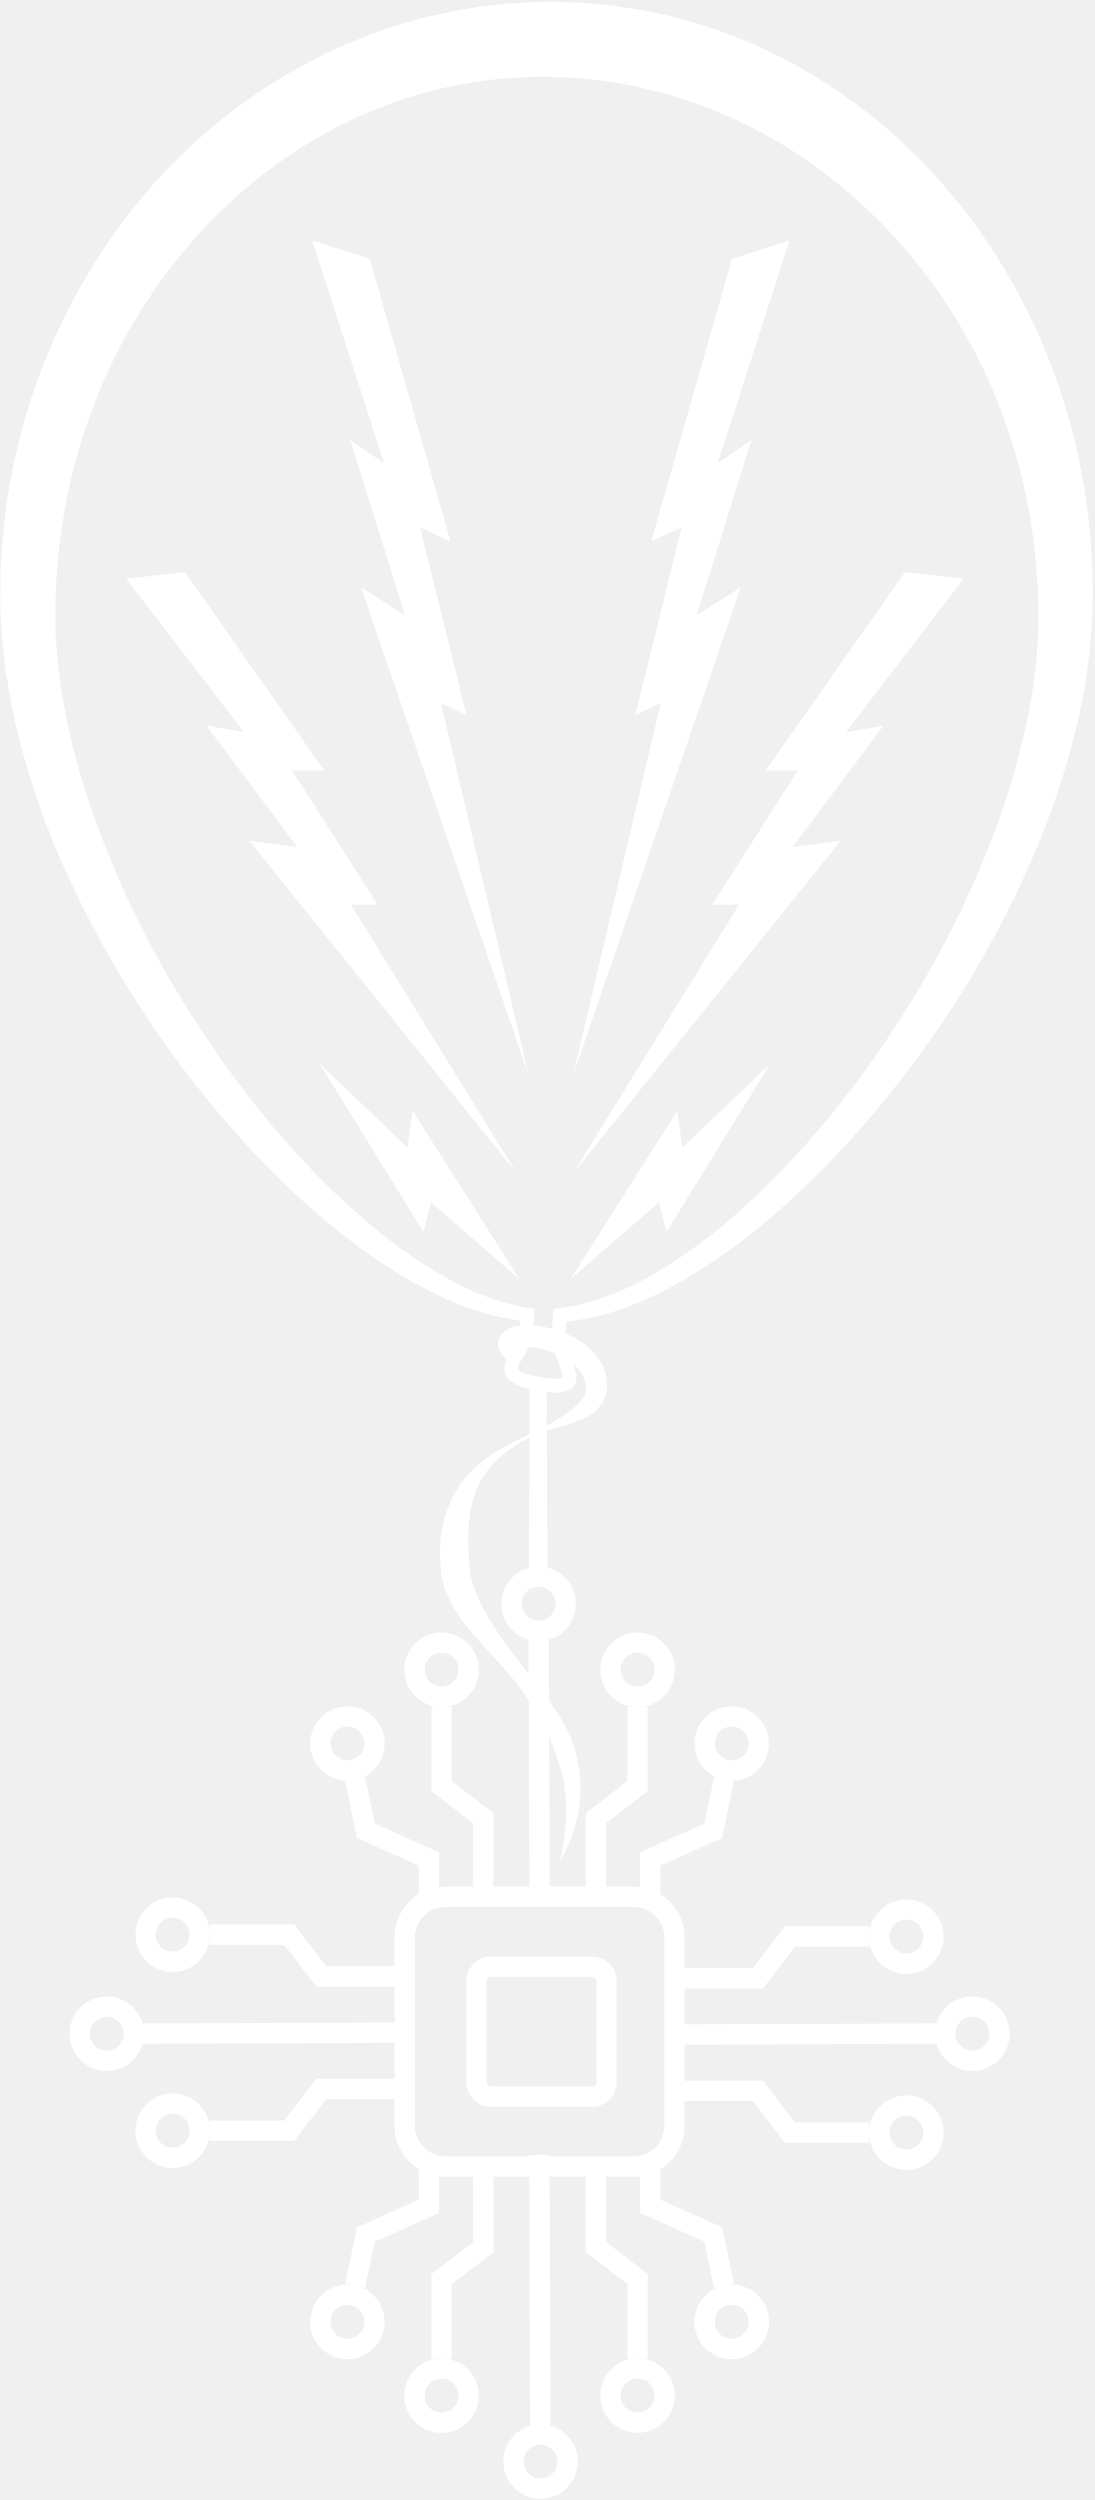
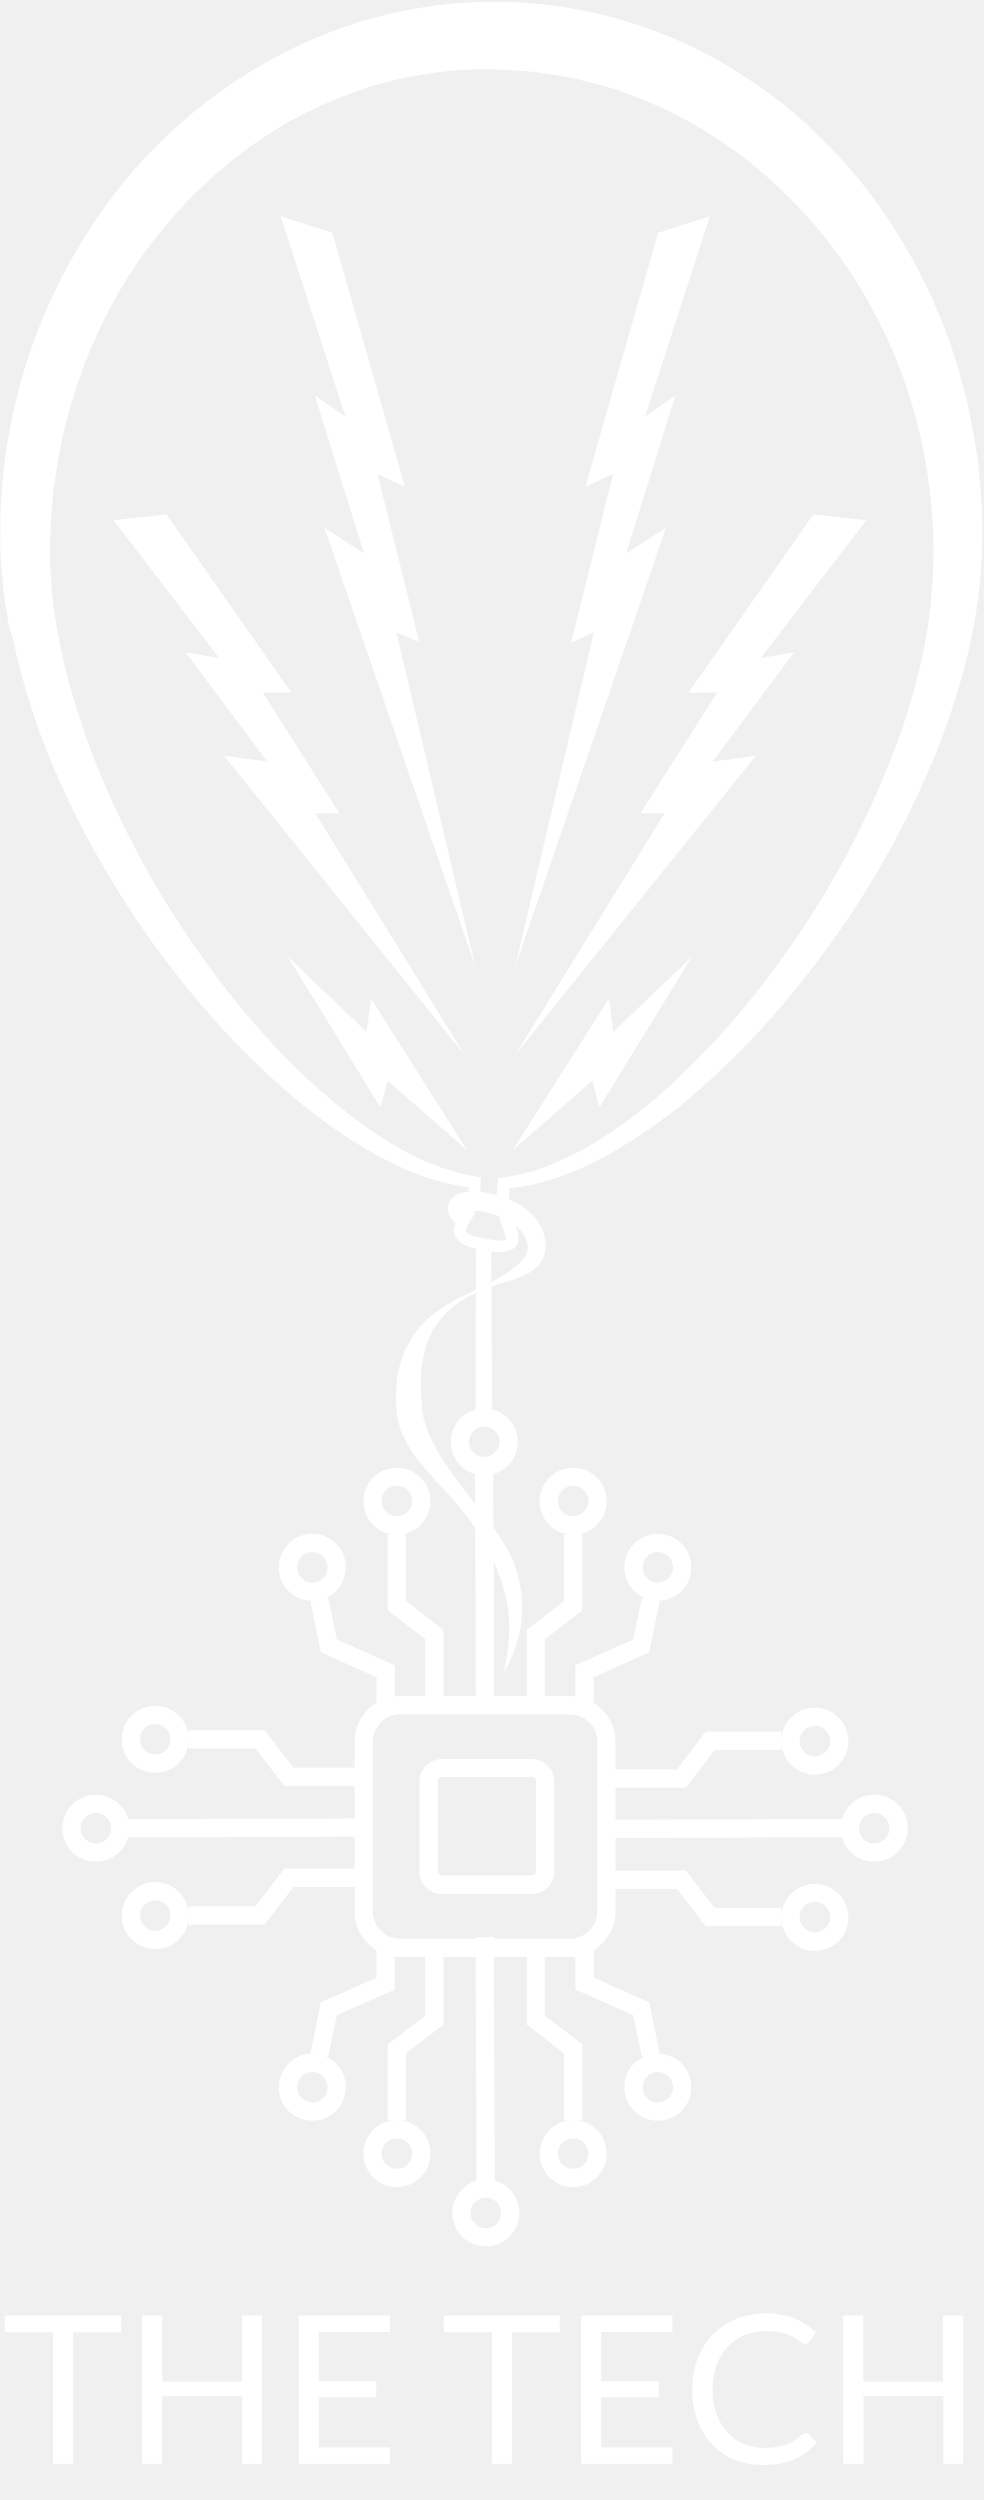
- <svg xmlns="http://www.w3.org/2000/svg" id="Layer_1" data-name="Layer 1" viewBox="0 0 323.13 738.34">
-   <defs>
-     <style>.cls-1{fill:#fff;}</style>
-   </defs>
+ <svg xmlns="http://www.w3.org/2000/svg" version="1.1" id="Layer_1" x="0px" y="0px" viewBox="0 0 323.1 821.3" style="enable-background:new 0 0 323.1 821.3;" xml:space="preserve">
+   <style type="text/css">
+ 	.st0{fill:#FFFFFF;}
+ </style>
  <g id="balloon_tech">
    <g id="balloon">
-       <path class="cls-1" d="M306.69,178.66a190.16,190.16,0,0,0-2-23c-.23-1.91-.67-3.79-1-5.68l-.52-2.84c-.17-.94-.43-1.87-.63-2.81l-1.32-5.6-1.57-5.53A161.1,161.1,0,0,0,267.21,73.4a168.57,168.57,0,0,0-15.95-16A156.38,156.38,0,0,0,233.2,44a140.32,140.32,0,0,0-19.8-10.38c-3.4-1.53-6.92-2.73-10.42-4L197.65,28c-1.77-.56-3.6-.91-5.39-1.41-.9-.22-1.79-.48-2.7-.67l-2.73-.55c-1.83-.34-3.63-.79-5.48-1l-5.52-.79-5.55-.49c-1.85-.22-3.72-.18-5.58-.27l-2.79-.09c-.93,0-1.86,0-2.79,0-1.86,0-3.72,0-5.58.13l-5.57.4a141.62,141.62,0,0,0-22,3.93,143.88,143.88,0,0,0-21,7.67l-5.07,2.43L94.94,40l-1.24.67-1.2.74L90.1,42.9l-2.41,1.47L85.36,46,83,47.56l-1.17.79-1.12.86-4.51,3.41c-2.88,2.43-5.82,4.81-8.54,7.44A150.44,150.44,0,0,0,52.23,76.7c-1.23,1.44-2.33,3-3.47,4.52s-2.29,3-3.32,4.63S43.3,89,42.27,90.6l-3,4.89A168.45,168.45,0,0,0,29.13,116a175,175,0,0,0-7.25,21.79c-.53,1.85-.87,3.74-1.32,5.61l-.64,2.8c-.2.94-.34,1.89-.52,2.84l-1,5.67-.77,5.72c-.3,1.91-.42,3.83-.59,5.75L16.79,169l-.13,1.45-.06,1.44-.23,5.78c-.08,1.93,0,3.81,0,5.72l0,2.86c0,1,.13,1.91.19,2.86l.4,5.73.71,5.74c.13.95.22,1.91.38,2.86l.5,2.86a199.7,199.7,0,0,0,5.25,22.72c1.2,3.73,2.26,7.5,3.62,11.18l2,5.55,2.15,5.49a290.16,290.16,0,0,0,21.15,42.37,313.57,313.57,0,0,0,27.54,38.77l3.9,4.49,2,2.25,2,2.18,4.06,4.36,4.19,4.22a193.35,193.35,0,0,0,17.79,15.72A141,141,0,0,0,134,378.58a72.15,72.15,0,0,0,22,7.7l1.86.29-.09,1.72v0a30.33,30.33,0,0,1-1.35,8.55,18,18,0,0,1-1.93,4.11l-.56.86a6.34,6.34,0,0,0-.44.72l-.19.36-.14.33a2.88,2.88,0,0,0-.18.58c0,.33,0,.46.07.6a.14.14,0,0,1,0,.07l.08.07a1.07,1.07,0,0,1,.14.16l.5.37a12.39,12.39,0,0,0,3.21,1.15,55.4,55.4,0,0,0,7.69,1.1h-.37a5.78,5.78,0,0,0,1.93-.44c.05,0,0,0,0,0s0,0,0,0a.09.09,0,0,0,0,.07h0s0,0,0-.08a.57.57,0,0,0,0-.14c0-.17,0-.28-.08-.49a25.76,25.76,0,0,0-.82-2.59c-.32-.93-.67-1.89-1-2.88a24.11,24.11,0,0,1-.82-3.12,25.08,25.08,0,0,1-.38-3.21,33.38,33.38,0,0,1,.25-6.33l.21-1.55,1.61-.18h0a60.37,60.37,0,0,0,8.06-1.57,73.47,73.47,0,0,0,7.82-2.66,98.9,98.9,0,0,0,14.8-7.51,165.57,165.57,0,0,0,26.4-20.5,251.92,251.92,0,0,0,22.88-24.55,296.6,296.6,0,0,0,19.76-27.15,296.68,296.68,0,0,0,29.9-59.68A218.41,218.41,0,0,0,303.69,211,153.3,153.3,0,0,0,306.69,178.66Zm16,0a169,169,0,0,1-4.63,35.41,230.49,230.49,0,0,1-10.72,33.53,285.21,285.21,0,0,1-15.05,31.5,299.21,299.21,0,0,1-18.55,29.4,305.37,305.37,0,0,1-21.65,27.11,257,257,0,0,1-24.78,24.28,171.78,171.78,0,0,1-28.54,19.88,104.58,104.58,0,0,1-16,7.11,79.72,79.72,0,0,1-8.5,2.35,68,68,0,0,1-8.77,1.19h0l1.82-1.73a29.76,29.76,0,0,0-.23,5.57,21.87,21.87,0,0,0,.32,2.7,19.5,19.5,0,0,0,.7,2.64c.29.92.62,1.83,1,2.77a28.89,28.89,0,0,1,.95,3.1,8.64,8.64,0,0,1,.15,1,5.85,5.85,0,0,1,0,.6,2.61,2.61,0,0,1-.06.65,5.42,5.42,0,0,1-.19.72,5.12,5.12,0,0,1-.39.73,3,3,0,0,1-.51.6,2.46,2.46,0,0,1-.56.45,6.32,6.32,0,0,1-.56.33,5,5,0,0,1-.51.21l-.51.18-.45.11a14.91,14.91,0,0,1-1.74.28l-.15,0-.21,0a61,61,0,0,1-8.3-1.2,15.87,15.87,0,0,1-4.34-1.62c-.38-.25-.76-.53-1.13-.83l-.54-.59c-.08-.1-.17-.19-.25-.3l-.22-.38a6.35,6.35,0,0,1-.38-.79c-.08-.29-.14-.58-.2-.87a3.41,3.41,0,0,1,0-.84,3.87,3.87,0,0,1,.07-.79,6.92,6.92,0,0,1,.4-1.35l.25-.6.29-.53a10.8,10.8,0,0,1,.61-1l.55-.83a13.68,13.68,0,0,0,1.47-3.19,26.1,26.1,0,0,0,1.16-7.36v0l1.76,2a76.87,76.87,0,0,1-24-6.72,136.79,136.79,0,0,1-21.45-12.33c-13.57-9.38-25.7-20.58-36.87-32.6a308.46,308.46,0,0,1-54.14-82l-2.49-5.69-2.31-5.78c-.77-1.92-1.53-3.85-2.19-5.83l-2-5.89A215.83,215.83,0,0,1,3.6,209.15L3,206.06c-.21-1-.35-2.08-.52-3.12l-1-6.25-.66-6.32c-.1-1.06-.24-2.11-.31-3.17L.33,184c-.07-2.12-.25-4.27-.24-6.38l.05-6.32v-1.58l.08-1.58L.4,165c.12-2.1.19-4.22.44-6.31a182.46,182.46,0,0,1,36-93.94,160.5,160.5,0,0,1,17-19.21c3-3,6.31-5.82,9.56-8.64l5.06-4,1.27-1L71.06,31l2.63-1.87,2.63-1.88,2.73-1.74,2.72-1.74,1.37-.87,1.4-.8,5.63-3.21L96,15.92a163.7,163.7,0,0,1,24.23-9.35,162.93,162.93,0,0,1,25.53-5.08A151.14,151.14,0,0,1,171.77.85,148.39,148.39,0,0,1,222.29,13,144.46,144.46,0,0,1,245.16,25.4a160.2,160.2,0,0,1,20.47,15.88,178,178,0,0,1,17.61,18.83,180.78,180.78,0,0,1,33.7,68.33l1.49,6.18,1.21,6.23c.19,1.05.43,2.08.57,3.13l.46,3.14c.28,2.09.66,4.17.84,6.28A205.23,205.23,0,0,1,322.73,178.66Z" />
-       <path class="cls-1" d="M149.74,401.77a11.47,11.47,0,0,1-1.47-1.64,5.78,5.78,0,0,1-1.12-2.9,4.52,4.52,0,0,1,.39-2.22,4.89,4.89,0,0,1,1.25-1.66,7,7,0,0,1,2.53-1.36,15.1,15.1,0,0,1,4.12-.59,25.17,25.17,0,0,1,3.72.25,30.29,30.29,0,0,1,7,1.83,26,26,0,0,1,6.49,3.56,17.46,17.46,0,0,1,5.17,6,13.4,13.4,0,0,1,1.3,4,11.83,11.83,0,0,1-.08,4.35,9.69,9.69,0,0,1-2,4.05,11.9,11.9,0,0,1-3.06,2.64,28.48,28.48,0,0,1-6.52,2.69,64.08,64.08,0,0,0-12.32,4.48A33.63,33.63,0,0,0,145,433a24.43,24.43,0,0,0-3.44,5.14,25.47,25.47,0,0,0-2.08,5.63,46.46,46.46,0,0,0-1.2,11.78c0,2,.14,4,.29,6.05l.12,1.52c.07.43.09.86.17,1.3a26,26,0,0,0,.57,2.64c.25.88.54,1.78.87,2.68s.73,1.8,1.15,2.71a59.56,59.56,0,0,0,2.89,5.43,119.5,119.5,0,0,0,7.27,10.65c2.62,3.49,5.36,6.94,8.09,10.46a70.88,70.88,0,0,1,7.48,11.27,40.17,40.17,0,0,1,3.24,26.89,43.35,43.35,0,0,1-5,12.38c1.92-8.61,2.55-17.19.65-25.18A61.55,61.55,0,0,0,162,512.77a78.05,78.05,0,0,0-6.08-11c-4.73-7.17-11.06-13.12-16.92-20a40.89,40.89,0,0,1-7.44-12.11,22.86,22.86,0,0,1-1-3.69c-.14-.64-.22-1.29-.31-1.94l-.15-1.73a47,47,0,0,1,0-7,34.78,34.78,0,0,1,3.89-13.73A31.86,31.86,0,0,1,143.15,431a64.23,64.23,0,0,1,11.58-6.63,81.43,81.43,0,0,0,11.56-6.16,27.24,27.24,0,0,0,4.76-3.87,8.76,8.76,0,0,0,1.47-2,5.18,5.18,0,0,0,.55-1.94,7.09,7.09,0,0,0-.19-2.14,7.6,7.6,0,0,0-.8-2.16,11.87,11.87,0,0,0-3.39-3.73A25.84,25.84,0,0,0,158.18,398a21.07,21.07,0,0,0-2.79-.31,9.34,9.34,0,0,0-2.36.15c-.27.06-.48.16-.38.07a1.4,1.4,0,0,0,.24-.39,1.27,1.27,0,0,0,.1-.63c-.05-.29-.1-.13,0,.11a5,5,0,0,0,.62.88Z" />
-       <polygon class="cls-1" points="161.45 409 161.7 466 156.2 466 156.45 409 161.45 409" />
+       <path class="st0" d="M306.7,178.7c-0.2-7.7-0.9-15.4-2-23c-0.2-1.9-0.7-3.8-1-5.7l-0.5-2.8c-0.2-0.9-0.4-1.9-0.6-2.8l-1.3-5.6    l-1.6-5.5c-6.4-22-17.5-42.4-32.4-59.8c-5-5.7-10.3-11-15.9-16c-5.7-4.9-11.7-9.4-18.1-13.4c-6.3-4-12.9-7.5-19.8-10.4    c-3.4-1.5-6.9-2.7-10.4-4l-5.3-1.6c-1.8-0.6-3.6-0.9-5.4-1.4c-0.9-0.2-1.8-0.5-2.7-0.7l-2.7-0.5c-1.8-0.3-3.6-0.8-5.5-1l-5.5-0.8    l-5.6-0.5c-1.9-0.2-3.7-0.2-5.6-0.3l-2.8-0.1c-0.9,0-1.9,0-2.8,0c-1.9,0-3.7,0-5.6,0.1l-5.6,0.4c-7.4,0.7-14.8,2-22,3.9    c-7.2,2-14.2,4.6-21,7.7l-5.1,2.4l-5,2.7l-1.2,0.7l-1.2,0.7l-2.4,1.5l-2.4,1.5L85.4,46L83,47.6l-1.2,0.8l-1.1,0.9l-4.5,3.4    c-2.9,2.4-5.8,4.8-8.5,7.4c-5.6,5.2-10.7,10.7-15.4,16.6c-1.2,1.4-2.3,3-3.5,4.5s-2.3,3-3.3,4.6s-2.1,3.2-3.2,4.8l-3,4.9    c-3.8,6.6-7.2,13.5-10.1,20.5c-2.9,7.1-5.3,14.4-7.3,21.8c-0.5,1.9-0.9,3.7-1.3,5.6l-0.6,2.8c-0.2,0.9-0.3,1.9-0.5,2.8l-1,5.7    l-0.8,5.7c-0.3,1.9-0.4,3.8-0.6,5.8l-0.2,2.8l-0.1,1.4l-0.1,1.4l-0.2,5.8c-0.1,1.9,0,3.8,0,5.7v2.9c0,1,0.1,1.9,0.2,2.9l0.4,5.7    l0.7,5.7c0.1,0.9,0.2,1.9,0.4,2.9l0.5,2.9c1.3,7.7,3.1,15.3,5.3,22.7c1.2,3.7,2.3,7.5,3.6,11.2l2,5.6l2.1,5.5    c5.9,14.7,13,28.8,21.1,42.4c8.2,13.6,17.4,26.6,27.5,38.8l3.9,4.5l2,2.3l2,2.2l4.1,4.4l4.2,4.2c5.6,5.6,11.5,10.8,17.8,15.7    c6.2,4.9,12.8,9.2,19.8,13c6.9,3.7,14.3,6.3,22,7.7l1.9,0.3l-0.1,1.7l0,0c0,2.9-0.5,5.8-1.4,8.5c-0.5,1.4-1.1,2.8-1.9,4.1    l-0.6,0.9c-0.2,0.2-0.3,0.5-0.4,0.7l-0.2,0.4l-0.1,0.3c-0.1,0.2-0.1,0.4-0.2,0.6c0,0.3,0,0.5,0.1,0.6c0,0,0,0,0,0.1l0.1,0.1    c0.1,0,0.1,0.1,0.1,0.2l0.5,0.4c1,0.5,2.1,0.9,3.2,1.1c2.5,0.5,5.1,0.9,7.7,1.1h-0.4c0.7,0,1.3-0.2,1.9-0.4c0.1,0,0,0,0,0l0,0    c0,0,0,0,0,0.1l0,0c0,0,0,0,0-0.1c0,0,0-0.1,0-0.1c0-0.2,0-0.3-0.1-0.5c-0.2-0.9-0.5-1.7-0.8-2.6c-0.3-0.9-0.7-1.9-1-2.9    c-0.3-1-0.6-2.1-0.8-3.1c-0.2-1.1-0.3-2.1-0.4-3.2c-0.1-2.1,0-4.2,0.3-6.3l0.2-1.5l1.6-0.2l0,0c2.7-0.3,5.4-0.9,8.1-1.6    c2.7-0.7,5.3-1.6,7.8-2.7c5.1-2.1,10.1-4.6,14.8-7.5c9.5-5.9,18.3-12.8,26.4-20.5c8.2-7.7,15.8-15.9,22.9-24.5    c7.1-8.7,13.7-17.7,19.8-27.1c12.2-18.7,22.2-38.7,29.9-59.7c3.8-10.3,6.7-21,8.9-31.8C305.8,200.4,306.8,189.5,306.7,178.7z     M322.7,178.7c-0.3,11.9-1.8,23.8-4.6,35.4c-2.7,11.4-6.3,22.6-10.7,33.5c-4.4,10.8-9.4,21.3-15,31.5c-5.6,10.2-11.8,20-18.5,29.4    c-6.7,9.4-13.9,18.5-21.6,27.1c-7.7,8.6-16,16.8-24.8,24.3c-8.8,7.6-18.4,14.2-28.5,19.9c-5.1,2.8-10.5,5.2-16,7.1    c-2.8,0.9-5.6,1.7-8.5,2.4c-2.9,0.6-5.8,1-8.8,1.2l0,0l1.8-1.7c-0.3,1.8-0.3,3.7-0.2,5.6c0.1,0.9,0.2,1.8,0.3,2.7    c0.2,0.9,0.4,1.8,0.7,2.6c0.3,0.9,0.6,1.8,1,2.8c0.4,1,0.7,2,0.9,3.1c0.1,0.3,0.1,0.7,0.1,1c0,0.2,0,0.4,0,0.6    c0,0.2,0,0.4-0.1,0.6c0,0.2-0.1,0.5-0.2,0.7c-0.1,0.3-0.2,0.5-0.4,0.7c-0.1,0.2-0.3,0.4-0.5,0.6c-0.2,0.2-0.4,0.3-0.6,0.5    c-0.2,0.1-0.4,0.2-0.6,0.3c-0.2,0.1-0.3,0.1-0.5,0.2l-0.5,0.2l-0.4,0.1c-0.6,0.1-1.2,0.2-1.7,0.3h-0.1h-0.2    c-2.8-0.2-5.6-0.6-8.3-1.2c-1.5-0.3-3-0.9-4.3-1.6c-0.4-0.3-0.8-0.5-1.1-0.8l-0.5-0.6c-0.1-0.1-0.2-0.2-0.3-0.3l-0.2-0.4    c-0.1-0.3-0.3-0.5-0.4-0.8c-0.1-0.3-0.1-0.6-0.2-0.9c0-0.3,0-0.6,0-0.8c0-0.3,0-0.5,0.1-0.8c0.1-0.5,0.2-0.9,0.4-1.4l0.3-0.6    l0.3-0.5c0.2-0.3,0.4-0.7,0.6-1l0.6-0.8c0.6-1,1.1-2.1,1.5-3.2c0.7-2.4,1.1-4.9,1.2-7.4l0,0l1.8,2c-8.3-0.9-16.4-3.2-24-6.7    c-7.5-3.5-14.7-7.6-21.4-12.3c-13.6-9.4-25.7-20.6-36.9-32.6c-22.3-24.3-40.6-51.9-54.1-82l-2.5-5.7l-2.3-5.8    c-0.8-1.9-1.5-3.9-2.2-5.8l-2-5.9c-2.6-8-4.8-16.1-6.5-24.3L3,206.1c-0.2-1-0.3-2.1-0.5-3.1l-1-6.3l-0.7-6.3    c-0.1-1.1-0.2-2.1-0.3-3.2L0.3,184c-0.1-2.1-0.3-4.3-0.2-6.4l0-6.3v-1.6l0.1-1.6l0.2-3.1c0.1-2.1,0.2-4.2,0.4-6.3    c3-34.1,15.4-66.6,36-93.9c5.1-6.8,10.8-13.3,17-19.2c3-3,6.3-5.8,9.6-8.6l5.1-4l1.3-1l1.3-0.9l2.6-1.9l2.6-1.9l2.7-1.7l2.7-1.7    l1.4-0.9l1.4-0.8l5.6-3.2l5.8-3c7.8-3.8,15.9-6.9,24.2-9.4c8.4-2.4,16.9-4.1,25.5-5.1c8.6-1,17.3-1.2,26-0.6    c17.4,1,34.5,5.2,50.5,12.1c8,3.4,15.6,7.6,22.9,12.4c7.2,4.7,14.1,10,20.5,15.9c6.3,5.8,12.2,12.1,17.6,18.8    c16,20.1,27.4,43.4,33.7,68.3l1.5,6.2l1.2,6.2c0.2,1.1,0.4,2.1,0.6,3.1l0.5,3.1c0.3,2.1,0.7,4.2,0.8,6.3    C322.4,161.8,322.8,170.2,322.7,178.7L322.7,178.7z" />
+       <path class="st0" d="M149.7,401.8c-0.5-0.5-1-1-1.5-1.6c-0.6-0.8-1-1.8-1.1-2.9c-0.1-0.8,0.1-1.5,0.4-2.2c0.3-0.6,0.7-1.2,1.3-1.7    c0.7-0.6,1.6-1.1,2.5-1.4c1.3-0.4,2.7-0.6,4.1-0.6c1.2,0,2.5,0.1,3.7,0.3c2.4,0.3,4.7,0.9,7,1.8c2.3,0.9,4.5,2.1,6.5,3.6    c2.2,1.6,3.9,3.6,5.2,6c0.6,1.3,1.1,2.6,1.3,4c0.2,1.4,0.2,2.9-0.1,4.4c-0.3,1.5-1,2.9-2,4c-0.9,1-1.9,1.9-3.1,2.6    c-2.1,1.2-4.2,2.1-6.5,2.7c-4.2,1.1-8.4,2.6-12.3,4.5c-3.8,1.9-7.3,4.5-10.1,7.8c-1.4,1.6-2.5,3.3-3.4,5.1    c-0.9,1.8-1.6,3.7-2.1,5.6c-0.9,3.9-1.3,7.8-1.2,11.8c0,2,0.1,4,0.3,6l0.1,1.5c0.1,0.4,0.1,0.9,0.2,1.3c0.1,0.9,0.3,1.8,0.6,2.6    c0.3,0.9,0.5,1.8,0.9,2.7s0.7,1.8,1.1,2.7c0.9,1.9,1.8,3.7,2.9,5.4c2.2,3.7,4.7,7.2,7.3,10.6c2.6,3.5,5.4,6.9,8.1,10.5    c2.8,3.5,5.4,7.3,7.5,11.3c4.2,8.3,5.3,17.8,3.2,26.9c-1,4.4-2.7,8.5-5,12.4c1.9-8.6,2.6-17.2,0.6-25.2c-1-4-2.3-7.9-4.1-11.6    c-1.7-3.8-3.8-7.5-6.1-11c-4.7-7.2-11.1-13.1-16.9-20c-3.2-3.6-5.7-7.7-7.4-12.1c-0.4-1.2-0.8-2.4-1-3.7c-0.1-0.6-0.2-1.3-0.3-1.9    l-0.1-1.7c-0.2-2.3-0.2-4.7,0-7c0.3-4.8,1.7-9.5,3.9-13.7c2.2-4.2,5.4-7.8,9.2-10.6c3.6-2.6,7.5-4.8,11.6-6.6    c4-1.7,7.9-3.8,11.6-6.2c1.7-1.1,3.3-2.4,4.8-3.9c0.6-0.6,1.1-1.3,1.5-2c0.3-0.6,0.5-1.3,0.6-1.9c0-0.7,0-1.4-0.2-2.1    c-0.2-0.8-0.4-1.5-0.8-2.2c-0.8-1.5-2-2.7-3.4-3.7c-3.1-2.2-6.7-3.7-10.5-4.4c-0.9-0.2-1.9-0.3-2.8-0.3c-0.8-0.1-1.6,0-2.4,0.1    c-0.3,0.1-0.5,0.2-0.4,0.1c0.1-0.1,0.2-0.2,0.2-0.4c0.1-0.2,0.1-0.4,0.1-0.6c-0.1-0.3-0.1-0.1,0,0.1c0.2,0.3,0.4,0.6,0.6,0.9    L149.7,401.8z" />
+       <polygon class="st0" points="161.4,409 161.7,466 156.2,466 156.4,409   " />
    </g>
    <g id="chip">
-       <polygon class="cls-1" points="129.69 563.06 123.69 563.06 123.69 550.96 105.43 542.82 101.97 526.13 107.84 524.91 110.68 538.59 129.69 547.07 129.69 563.06" />
-       <path class="cls-1" d="M102.61,525.94a11,11,0,1,1,11-11A11,11,0,0,1,102.61,525.94Zm0-16.05a5,5,0,1,0,5,5A5,5,0,0,0,102.61,509.89Z" />
-       <polygon class="cls-1" points="145.74 562.77 139.74 562.77 139.74 538.46 127.41 529 127.41 504.02 133.41 504.02 133.41 526.04 145.74 535.5 145.74 562.77" />
-       <path class="cls-1" d="M130.41,504.16a11,11,0,1,1,11-11A11,11,0,0,1,130.41,504.16Zm0-16.05a5,5,0,1,0,5,5A5,5,0,0,0,130.41,488.11Z" />
-       <rect class="cls-1" x="156.21" y="479.95" width="6" height="83.06" transform="translate(-1.8 0.55) rotate(-0.2)" />
-       <path class="cls-1" d="M159.07,484.67a11,11,0,1,1,11-11A11,11,0,0,1,159.07,484.67Zm0-16.05a5,5,0,1,0,5,5A5,5,0,0,0,159.07,468.62Z" />
-       <polygon class="cls-1" points="195.03 563.06 189.03 563.06 189.03 547.07 208.03 538.59 210.87 524.91 216.74 526.13 213.28 542.82 195.03 550.96 195.03 563.06" />
-       <path class="cls-1" d="M216.1,525.94a11,11,0,1,1,11-11A11,11,0,0,1,216.1,525.94Zm0-16.05a5,5,0,1,0,5,5A5,5,0,0,0,216.1,509.89Z" />
-       <polygon class="cls-1" points="178.98 562.77 172.98 562.77 172.98 535.5 185.3 526.04 185.3 504.02 191.3 504.02 191.3 529 178.98 538.46 178.98 562.77" />
-       <path class="cls-1" d="M188.3,504.16a11,11,0,1,1,11-11A11,11,0,0,1,188.3,504.16Zm0-16.05a5,5,0,1,0,5,5A5,5,0,0,0,188.3,488.11Z" />
-       <polygon class="cls-1" points="210.87 675.72 208.03 662.04 189.03 653.56 189.03 637.57 195.03 637.57 195.03 649.66 213.28 657.81 216.74 674.5 210.87 675.72" />
-       <path class="cls-1" d="M216.1,696.74a11,11,0,1,1,11-11A11,11,0,0,1,216.1,696.74Zm0-16a5,5,0,1,0,5,5A5,5,0,0,0,216.1,680.69Z" />
-       <polygon class="cls-1" points="191.3 696.6 185.3 696.6 185.3 674.58 172.98 665.13 172.98 637.86 178.98 637.86 178.98 662.17 191.3 671.63 191.3 696.6" />
-       <path class="cls-1" d="M188.3,718.52a11,11,0,1,1,11-11A11,11,0,0,1,188.3,718.52Zm0-16a5,5,0,1,0,5,5A5,5,0,0,0,188.3,702.47Z" />
-       <rect class="cls-1" x="156.5" y="636.42" width="6" height="84.25" transform="translate(-2.31 0.55) rotate(-0.19)" />
-       <path class="cls-1" d="M159.64,738a11,11,0,1,1,11-11A11,11,0,0,1,159.64,738Zm0-16a5,5,0,1,0,5,5A5,5,0,0,0,159.64,722Z" />
-       <polygon class="cls-1" points="107.84 675.72 101.97 674.5 105.43 657.81 123.69 649.66 123.69 637.57 129.69 637.57 129.69 653.56 110.68 662.04 107.84 675.72" />
-       <path class="cls-1" d="M102.61,696.74a11,11,0,1,1,11-11A11,11,0,0,1,102.61,696.74Zm0-16a5,5,0,1,0,5,5A5,5,0,0,0,102.61,680.69Z" />
-       <polygon class="cls-1" points="133.41 696.6 127.41 696.6 127.41 671.63 139.74 662.17 139.74 637.86 145.74 637.86 145.74 665.13 133.41 674.58 133.41 696.6" />
-       <path class="cls-1" d="M130.41,718.52a11,11,0,1,1,11-11A11,11,0,0,1,130.41,718.52Zm0-16a5,5,0,1,0,5,5A5,5,0,0,0,130.41,702.47Z" />
-       <polygon class="cls-1" points="86.9 632.26 61.92 632.26 61.92 626.26 83.94 626.26 93.4 613.94 120.67 613.94 120.67 619.94 96.36 619.94 86.9 632.26" />
-       <path class="cls-1" d="M51,640.28a11,11,0,1,1,11-11A11,11,0,0,1,51,640.28Zm0-16a5,5,0,1,0,5,5A5,5,0,0,0,51,624.23Z" />
-       <rect class="cls-1" x="37.85" y="597.46" width="84.25" height="6" transform="translate(-2.05 0.28) rotate(-0.2)" />
-       <path class="cls-1" d="M31.54,611.63a11,11,0,1,1,11-11A11,11,0,0,1,31.54,611.63Zm0-16a5,5,0,1,0,5,5A5,5,0,0,0,31.54,595.58Z" />
-       <polygon class="cls-1" points="120.67 586.69 93.4 586.69 83.94 574.37 61.92 574.37 61.92 568.37 86.9 568.37 96.36 580.69 120.67 580.69 120.67 586.69" />
-       <path class="cls-1" d="M51,582.39a11,11,0,1,1,11-11A11,11,0,0,1,51,582.39Zm0-16a5,5,0,1,0,5,5A5,5,0,0,0,51,566.35Z" />
-       <polygon class="cls-1" points="225.32 587.27 198.04 587.27 198.04 581.27 222.36 581.27 231.81 568.94 256.79 568.94 256.79 574.94 234.77 574.94 225.32 587.27" />
-       <path class="cls-1" d="M267.68,583a11,11,0,1,1,11-11A11,11,0,0,1,267.68,583Zm0-16.05a5,5,0,1,0,5,5A5,5,0,0,0,267.68,566.92Z" />
-       <rect class="cls-1" x="196.61" y="597.74" width="84.25" height="6" transform="translate(-2.05 0.82) rotate(-0.2)" />
-       <path class="cls-1" d="M287.17,611.63a11,11,0,1,1,11-11A11,11,0,0,1,287.17,611.63Zm0-16a5,5,0,1,0,5,5A5,5,0,0,0,287.17,595.58Z" />
-       <polygon class="cls-1" points="256.79 632.83 231.81 632.83 222.36 620.51 198.04 620.51 198.04 614.51 225.32 614.51 234.77 626.83 256.79 626.83 256.79 632.83" />
-       <path class="cls-1" d="M267.68,640.86a11,11,0,1,1,11-11A11,11,0,0,1,267.68,640.86Zm0-16.05a5,5,0,1,0,5,5A5,5,0,0,0,267.68,624.81Z" />
-       <path class="cls-1" d="M187.19,642.86H131.52a15,15,0,0,1-15-15V572.19a15,15,0,0,1,15-15h55.67a15,15,0,0,1,15,15v55.67A15,15,0,0,1,187.19,642.86Zm-55.67-79.67a9,9,0,0,0-9,9v55.67a9,9,0,0,0,9,9h55.67a9,9,0,0,0,9-9V572.19a9,9,0,0,0-9-9Z" />
-       <path class="cls-1" d="M174.8,622.23H145.06a7.34,7.34,0,0,1-7.33-7.34V585.16a7.34,7.34,0,0,1,7.33-7.33H174.8a7.34,7.34,0,0,1,7.33,7.33v29.73A7.34,7.34,0,0,1,174.8,622.23Zm-29.74-38.4a1.34,1.34,0,0,0-1.33,1.33v29.73a1.34,1.34,0,0,0,1.33,1.34H174.8a1.34,1.34,0,0,0,1.33-1.34V585.16a1.34,1.34,0,0,0-1.33-1.33Z" />
+       <polygon class="st0" points="129.7,563.1 123.7,563.1 123.7,551 105.4,542.8 102,526.1 107.8,524.9 110.7,538.6 129.7,547.1   " />
+       <path class="st0" d="M102.6,525.9c-6.1,0-11-4.9-11-11s4.9-11,11-11s11,4.9,11,11l0,0C113.6,521,108.7,525.9,102.6,525.9z     M102.6,509.9c-2.8,0-5,2.2-5,5s2.2,5,5,5s5-2.2,5-5S105.4,509.9,102.6,509.9z" />
+       <polygon class="st0" points="145.7,562.8 139.7,562.8 139.7,538.5 127.4,529 127.4,504 133.4,504 133.4,526 145.7,535.5   " />
+       <path class="st0" d="M130.4,504.2c-6.1,0-11-4.9-11-11s4.9-11,11-11s11,4.9,11,11S136.5,504.2,130.4,504.2L130.4,504.2z     M130.4,488.1c-2.8,0-5,2.2-5,5s2.2,5,5,5c2.8,0,5-2.2,5-5C135.4,490.3,133.2,488.1,130.4,488.1    C130.4,488.1,130.4,488.1,130.4,488.1L130.4,488.1z" />
+       <rect x="156.2" y="479.9" transform="matrix(1 -3.490651e-03 3.490651e-03 1 -1.8193 0.559)" class="st0" width="6" height="83.1" />
+       <path class="st0" d="M159.1,484.7c-6.1,0-11-4.9-11-11s4.9-11,11-11s11,4.9,11,11S165.1,484.7,159.1,484.7L159.1,484.7z     M159.1,468.6c-2.8,0-5,2.2-5,5s2.2,5,5,5s5-2.2,5-5C164.1,470.9,161.8,468.6,159.1,468.6C159.1,468.6,159.1,468.6,159.1,468.6    L159.1,468.6z" />
+       <polygon class="st0" points="195,563.1 189,563.1 189,547.1 208,538.6 210.9,524.9 216.7,526.1 213.3,542.8 195,551   " />
+       <path class="st0" d="M216.1,525.9c-6.1,0-11-4.9-11-11s4.9-11,11-11s11,4.9,11,11l0,0C227.1,521,222.2,525.9,216.1,525.9z     M216.1,509.9c-2.8,0-5,2.2-5,5s2.2,5,5,5s5-2.2,5-5S218.9,509.9,216.1,509.9z" />
+       <polygon class="st0" points="179,562.8 173,562.8 173,535.5 185.3,526 185.3,504 191.3,504 191.3,529 179,538.5   " />
+       <path class="st0" d="M188.3,504.2c-6.1,0-11-4.9-11-11s4.9-11,11-11s11,4.9,11,11S194.4,504.2,188.3,504.2L188.3,504.2z     M188.3,488.1c-2.8,0-5,2.2-5,5s2.2,5,5,5s5-2.2,5-5C193.3,490.3,191.1,488.1,188.3,488.1C188.3,488.1,188.3,488.1,188.3,488.1    L188.3,488.1z" />
+       <polygon class="st0" points="210.9,675.7 208,662 189,653.6 189,637.6 195,637.6 195,649.7 213.3,657.8 216.7,674.5   " />
+       <path class="st0" d="M216.1,696.7c-6.1,0-11-4.9-11-11s4.9-11,11-11s11,4.9,11,11S222.2,696.7,216.1,696.7L216.1,696.7z     M216.1,680.7c-2.8,0-5,2.2-5,5s2.2,5,5,5s5-2.2,5-5C221.1,683,218.9,680.7,216.1,680.7C216.1,680.7,216.1,680.7,216.1,680.7    L216.1,680.7z" />
+       <polygon class="st0" points="191.3,696.6 185.3,696.6 185.3,674.6 173,665.1 173,637.9 179,637.9 179,662.2 191.3,671.6   " />
+       <path class="st0" d="M188.3,718.5c-6.1,0-11-4.9-11-11s4.9-11,11-11s11,4.9,11,11l0,0C199.3,713.6,194.4,718.5,188.3,718.5z     M188.3,702.5c-2.8,0-5,2.2-5,5s2.2,5,5,5s5-2.2,5-5C193.3,704.8,191.1,702.5,188.3,702.5C188.3,702.5,188.3,702.5,188.3,702.5    L188.3,702.5z" />
+       <rect x="156.4" y="636.4" transform="matrix(1 -3.316120e-03 3.316120e-03 1 -2.2493 0.5325)" class="st0" width="6" height="84.3" />
+       <path class="st0" d="M159.6,738c-6.1,0-11-4.9-11-11s4.9-11,11-11s11,4.9,11,11S165.7,738,159.6,738L159.6,738z M159.6,722    c-2.8,0-5,2.2-5,5s2.2,5,5,5s5-2.2,5-5S162.4,722,159.6,722z" />
+       <polygon class="st0" points="107.8,675.7 102,674.5 105.4,657.8 123.7,649.7 123.7,637.6 129.7,637.6 129.7,653.6 110.7,662   " />
+       <path class="st0" d="M102.6,696.7c-6.1,0-11-4.9-11-11s4.9-11,11-11s11,4.9,11,11S108.7,696.7,102.6,696.7L102.6,696.7z     M102.6,680.7c-2.8,0-5,2.2-5,5s2.2,5,5,5s5-2.2,5-5C107.6,683,105.4,680.7,102.6,680.7C102.6,680.7,102.6,680.7,102.6,680.7    L102.6,680.7z" />
+       <polygon class="st0" points="133.4,696.6 127.4,696.6 127.4,671.6 139.7,662.2 139.7,637.9 145.7,637.9 145.7,665.1 133.4,674.6       " />
+       <path class="st0" d="M130.4,718.5c-6.1,0-11-4.9-11-11s4.9-11,11-11s11,4.9,11,11l0,0C141.4,713.6,136.5,718.5,130.4,718.5z     M130.4,702.5c-2.8,0-5,2.2-5,5s2.2,5,5,5c2.8,0,5-2.2,5-5C135.4,704.8,133.2,702.5,130.4,702.5    C130.4,702.5,130.4,702.5,130.4,702.5L130.4,702.5z" />
+       <polygon class="st0" points="86.9,632.3 61.9,632.3 61.9,626.3 83.9,626.3 93.4,613.9 120.7,613.9 120.7,619.9 96.4,619.9   " />
+       <path class="st0" d="M51,640.3c-6.1,0-11-4.9-11-11s4.9-11,11-11s11,4.9,11,11S57.1,640.3,51,640.3L51,640.3z M51,624.3    c-2.8,0-5,2.2-5,5s2.2,5,5,5s5-2.2,5-5C56,626.5,53.8,624.3,51,624.3C51,624.2,51,624.2,51,624.3L51,624.3z" />
+       <rect x="37.9" y="597.5" transform="matrix(1 -3.490651e-03 3.490651e-03 1 -2.0955 0.283)" class="st0" width="84.3" height="6" />
+       <path class="st0" d="M31.5,611.6c-6.1,0-11-4.9-11-11s4.9-11,11-11s11,4.9,11,11S37.6,611.6,31.5,611.6L31.5,611.6z M31.5,595.6    c-2.8,0-5,2.2-5,5s2.2,5,5,5s5-2.2,5-5C36.6,597.9,34.4,595.6,31.5,595.6C31.6,595.6,31.6,595.6,31.5,595.6L31.5,595.6z" />
+       <polygon class="st0" points="120.7,586.7 93.4,586.7 83.9,574.4 61.9,574.4 61.9,568.4 86.9,568.4 96.4,580.7 120.7,580.7   " />
+       <path class="st0" d="M51,582.4c-6.1,0-11-4.9-11-11s4.9-11,11-11s11,4.9,11,11l0,0C62,577.5,57.1,582.4,51,582.4z M51,566.4    c-2.8,0-5,2.2-5,5s2.2,5,5,5s5-2.2,5-5C56,568.6,53.8,566.4,51,566.4C51,566.4,51,566.3,51,566.4L51,566.4z" />
+       <polygon class="st0" points="225.3,587.3 198,587.3 198,581.3 222.4,581.3 231.8,568.9 256.8,568.9 256.8,574.9 234.8,574.9   " />
+       <path class="st0" d="M267.7,583c-6.1,0-11-4.9-11-11s4.9-11,11-11s11,4.9,11,11S273.8,583,267.7,583L267.7,583z M267.7,567    c-2.8,0-5,2.2-5,5s2.2,5,5,5s5-2.2,5-5C272.7,569.2,270.5,566.9,267.7,567C267.7,566.9,267.7,566.9,267.7,567L267.7,567z" />
+       <rect x="196.7" y="597.7" transform="matrix(1 -3.490651e-03 3.490651e-03 1 -2.0955 0.8372)" class="st0" width="84.2" height="6" />
+       <path class="st0" d="M287.2,611.6c-6.1,0-11-4.9-11-11s4.9-11,11-11s11,4.9,11,11S293.2,611.6,287.2,611.6L287.2,611.6z     M287.2,595.6c-2.8,0-5,2.2-5,5s2.2,5,5,5s5-2.2,5-5C292.2,597.9,290,595.6,287.2,595.6C287.2,595.6,287.2,595.6,287.2,595.6    L287.2,595.6z" />
+       <polygon class="st0" points="256.8,632.8 231.8,632.8 222.4,620.5 198,620.5 198,614.5 225.3,614.5 234.8,626.8 256.8,626.8   " />
+       <path class="st0" d="M267.7,640.9c-6.1,0-11-4.9-11-11s4.9-11,11-11s11,4.9,11,11S273.8,640.9,267.7,640.9L267.7,640.9z     M267.7,624.8c-2.8,0-5,2.2-5,5s2.2,5,5,5s5-2.2,5-5S270.4,624.8,267.7,624.8z" />
+       <path class="st0" d="M187.2,642.9h-55.7c-8.3,0-15-6.7-15-15v-55.7c0-8.3,6.7-15,15-15h55.7c8.3,0,15,6.7,15,15v55.7    C202.2,636.1,195.5,642.9,187.2,642.9z M131.5,563.2c-5,0-9,4-9,9v55.7c0,5,4,9,9,9h55.7c5,0,9-4,9-9v-55.7c0-5-4-9-9-9H131.5z" />
+       <path class="st0" d="M174.8,622.2h-29.7c-4,0-7.3-3.3-7.3-7.3v-29.7c0-4,3.3-7.3,7.3-7.3h29.7c4,0,7.3,3.3,7.3,7.3v29.7    C182.1,618.9,178.8,622.2,174.8,622.2z M145.1,583.8c-0.7,0-1.3,0.6-1.3,1.3v29.7c0,0.7,0.6,1.3,1.3,1.3h29.7    c0.7,0,1.3-0.6,1.3-1.3v-29.7c0-0.7-0.6-1.3-1.3-1.3H145.1z" />
    </g>
    <g id="voltages">
-       <polygon class="cls-1" points="152.61 346.5 103.64 267.2 111.53 267.2 86.26 227.54 95.74 227.54 54.66 169 37.28 170.89 72.04 216.21 60.98 214.32 87.84 250.2 73.62 248.31 152.61 346.5" />
-       <polygon class="cls-1" points="169.28 346.5 218.26 267.2 210.36 267.2 235.64 227.54 226.16 227.54 267.23 169 284.61 170.89 249.85 216.21 260.91 214.32 234.06 250.2 248.27 248.31 169.28 346.5" />
-       <polygon class="cls-1" points="227.41 314.22 201.52 338.95 200.03 328.06 168.49 377.79 194.64 355.04 196.85 363.82 227.41 314.22" />
-       <polygon class="cls-1" points="169.2 317.74 195.14 207.67 187.63 211.12 201.35 155.74 192.34 159.88 216.18 76.48 233.18 71 211.93 136.86 221.95 129.92 205.74 181.77 218.77 173.45 169.2 317.74" />
-       <polygon class="cls-1" points="156.18 317.74 130.24 207.67 137.75 211.12 124.03 155.74 133.04 159.88 109.21 76.48 92.2 71 113.46 136.86 103.44 129.92 119.64 181.77 106.62 173.45 156.18 317.74" />
-       <polygon class="cls-1" points="94.49 314.22 120.37 338.95 121.86 328.06 153.41 377.79 127.25 355.04 125.04 363.82 94.49 314.22" />
+       <polygon class="st0" points="152.6,346.5 103.6,267.2 111.5,267.2 86.3,227.5 95.7,227.5 54.7,169 37.3,170.9 72,216.2 61,214.3     87.8,250.2 73.6,248.3   " />
+       <polygon class="st0" points="169.3,346.5 218.3,267.2 210.4,267.2 235.6,227.5 226.2,227.5 267.2,169 284.6,170.9 249.9,216.2     260.9,214.3 234.1,250.2 248.3,248.3   " />
+       <polygon class="st0" points="227.4,314.2 201.5,339 200,328.1 168.5,377.8 194.6,355 196.9,363.8   " />
+       <polygon class="st0" points="169.2,317.7 195.1,207.7 187.6,211.1 201.4,155.7 192.3,159.9 216.2,76.5 233.2,71 211.9,136.9     221.9,129.9 205.7,181.8 218.8,173.4   " />
+       <polygon class="st0" points="156.2,317.7 130.2,207.7 137.8,211.1 124,155.7 133,159.9 109.2,76.5 92.2,71 113.5,136.9     103.4,129.9 119.6,181.8 106.6,173.4   " />
+       <polygon class="st0" points="94.5,314.2 120.4,339 121.9,328.1 153.4,377.8 127.3,355 125,363.8   " />
    </g>
  </g>
+   <g>
+     <path class="st0" d="M39.8,760.7v5.5H24v43.2h-6.6v-43.2H1.6v-5.5H39.8z" />
+     <path class="st0" d="M86.2,809.4h-6.6v-22.2H53.3v22.2h-6.6v-48.7h6.6v21.7h26.2v-21.7h6.6V809.4z" />
+     <path class="st0" d="M128.1,760.7v5.4h-23.4v16.2h18.9v5.2h-18.9V804h23.4v5.4h-30v-48.7H128.1z" />
+     <path class="st0" d="M183.9,760.7v5.5h-15.7v43.2h-6.6v-43.2h-15.8v-5.5H183.9z" />
+     <path class="st0" d="M220.9,760.7v5.4h-23.4v16.2h18.9v5.2h-18.9V804h23.4v5.4h-30v-48.7H220.9z" />
+     <path class="st0" d="M264.7,799.3c0.4,0,0.7,0.1,1,0.4l2.6,2.8c-2,2.3-4.4,4.1-7.3,5.4c-2.8,1.3-6.3,1.9-10.3,1.9   c-3.5,0-6.7-0.6-9.6-1.8c-2.9-1.2-5.3-2.9-7.3-5.1s-3.6-4.8-4.7-7.9c-1.1-3.1-1.7-6.4-1.7-10.1s0.6-7,1.8-10.1   c1.2-3.1,2.9-5.7,5-7.9c2.2-2.2,4.7-3.9,7.7-5.1c3-1.2,6.3-1.8,9.9-1.8c3.6,0,6.7,0.6,9.3,1.7s4.9,2.6,6.9,4.5l-2.1,3   c-0.2,0.2-0.3,0.4-0.5,0.6c-0.2,0.1-0.5,0.2-0.9,0.2c-0.3,0-0.6-0.1-0.9-0.3s-0.7-0.5-1.2-0.8s-1-0.7-1.6-1c-0.6-0.4-1.3-0.7-2.2-1   c-0.8-0.3-1.8-0.6-2.9-0.8c-1.1-0.2-2.4-0.3-3.8-0.3c-2.6,0-5,0.4-7.2,1.3c-2.2,0.9-4,2.2-5.6,3.8c-1.6,1.7-2.8,3.7-3.7,6.1   c-0.9,2.4-1.3,5-1.3,8c0,3,0.4,5.7,1.3,8.1c0.9,2.4,2.1,4.4,3.6,6c1.5,1.6,3.3,2.9,5.4,3.8c2.1,0.9,4.3,1.3,6.7,1.3   c1.5,0,2.8-0.1,3.9-0.3c1.2-0.2,2.2-0.4,3.2-0.8c1-0.4,1.9-0.8,2.8-1.4c0.8-0.6,1.7-1.2,2.6-2C264,799.5,264.4,799.3,264.7,799.3z" />
+     <path class="st0" d="M316.5,809.4h-6.6v-22.2h-26.2v22.2H277v-48.7h6.6v21.7h26.2v-21.7h6.6V809.4z" />
+   </g>
</svg>
